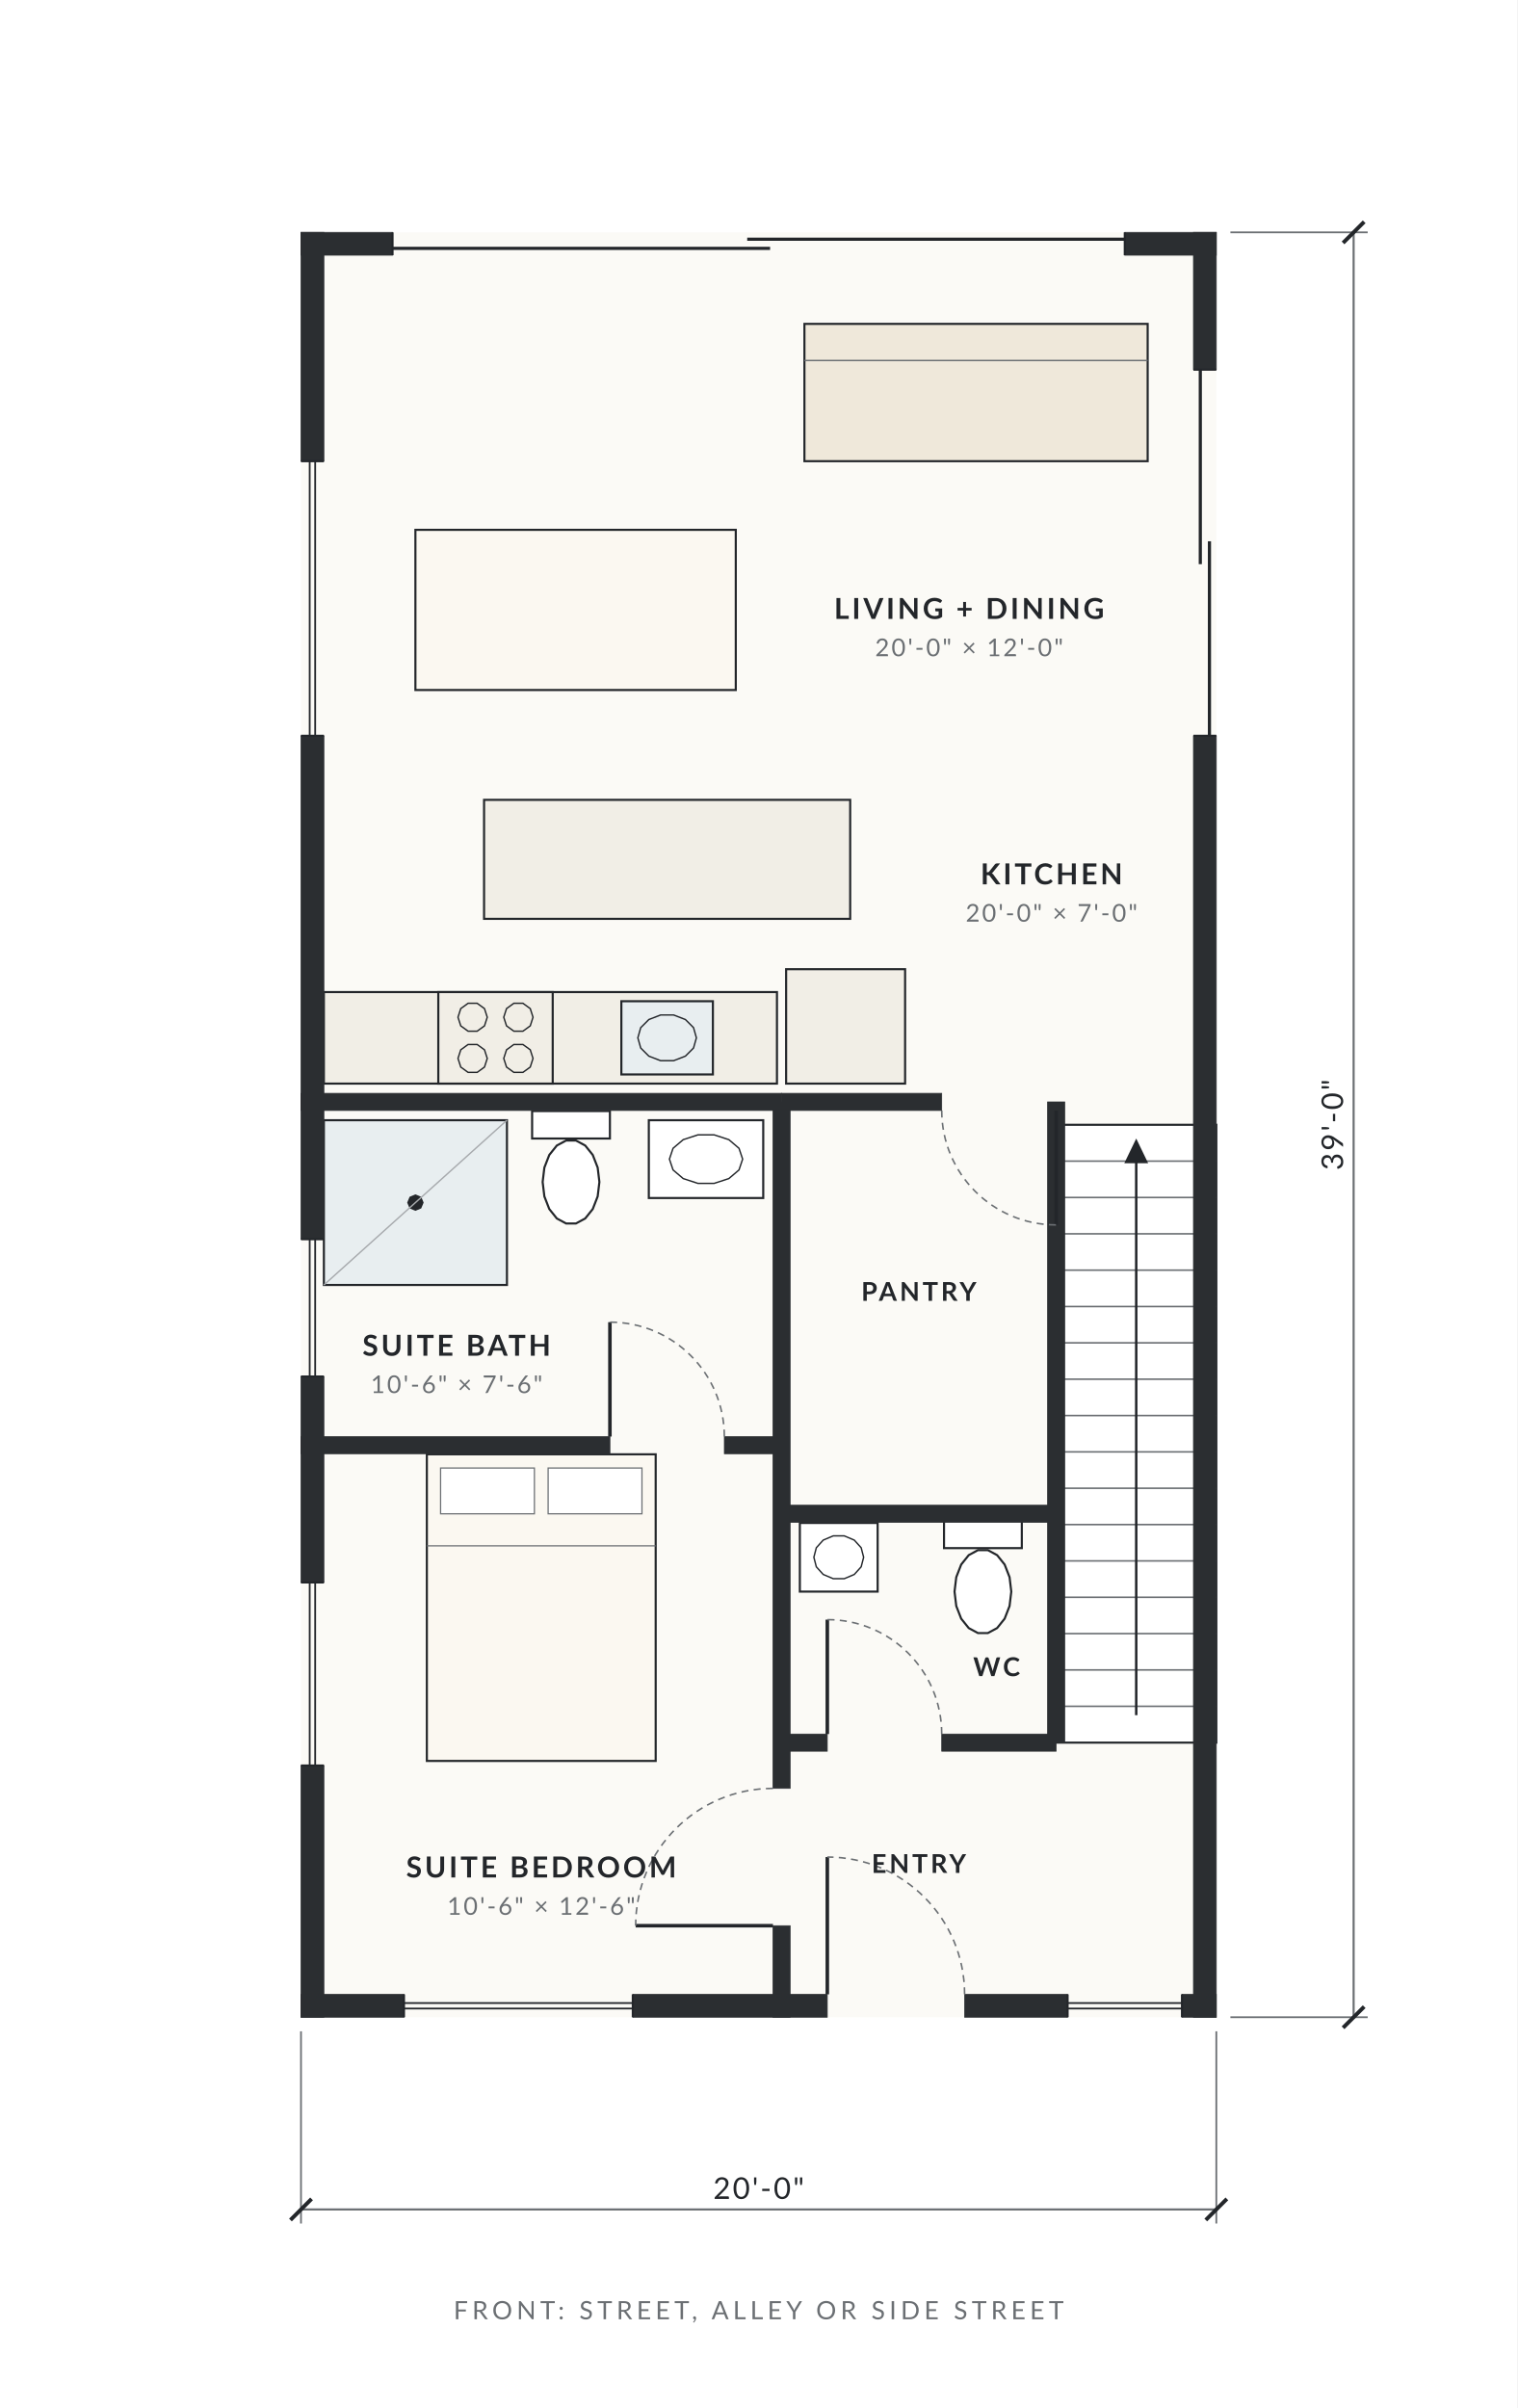
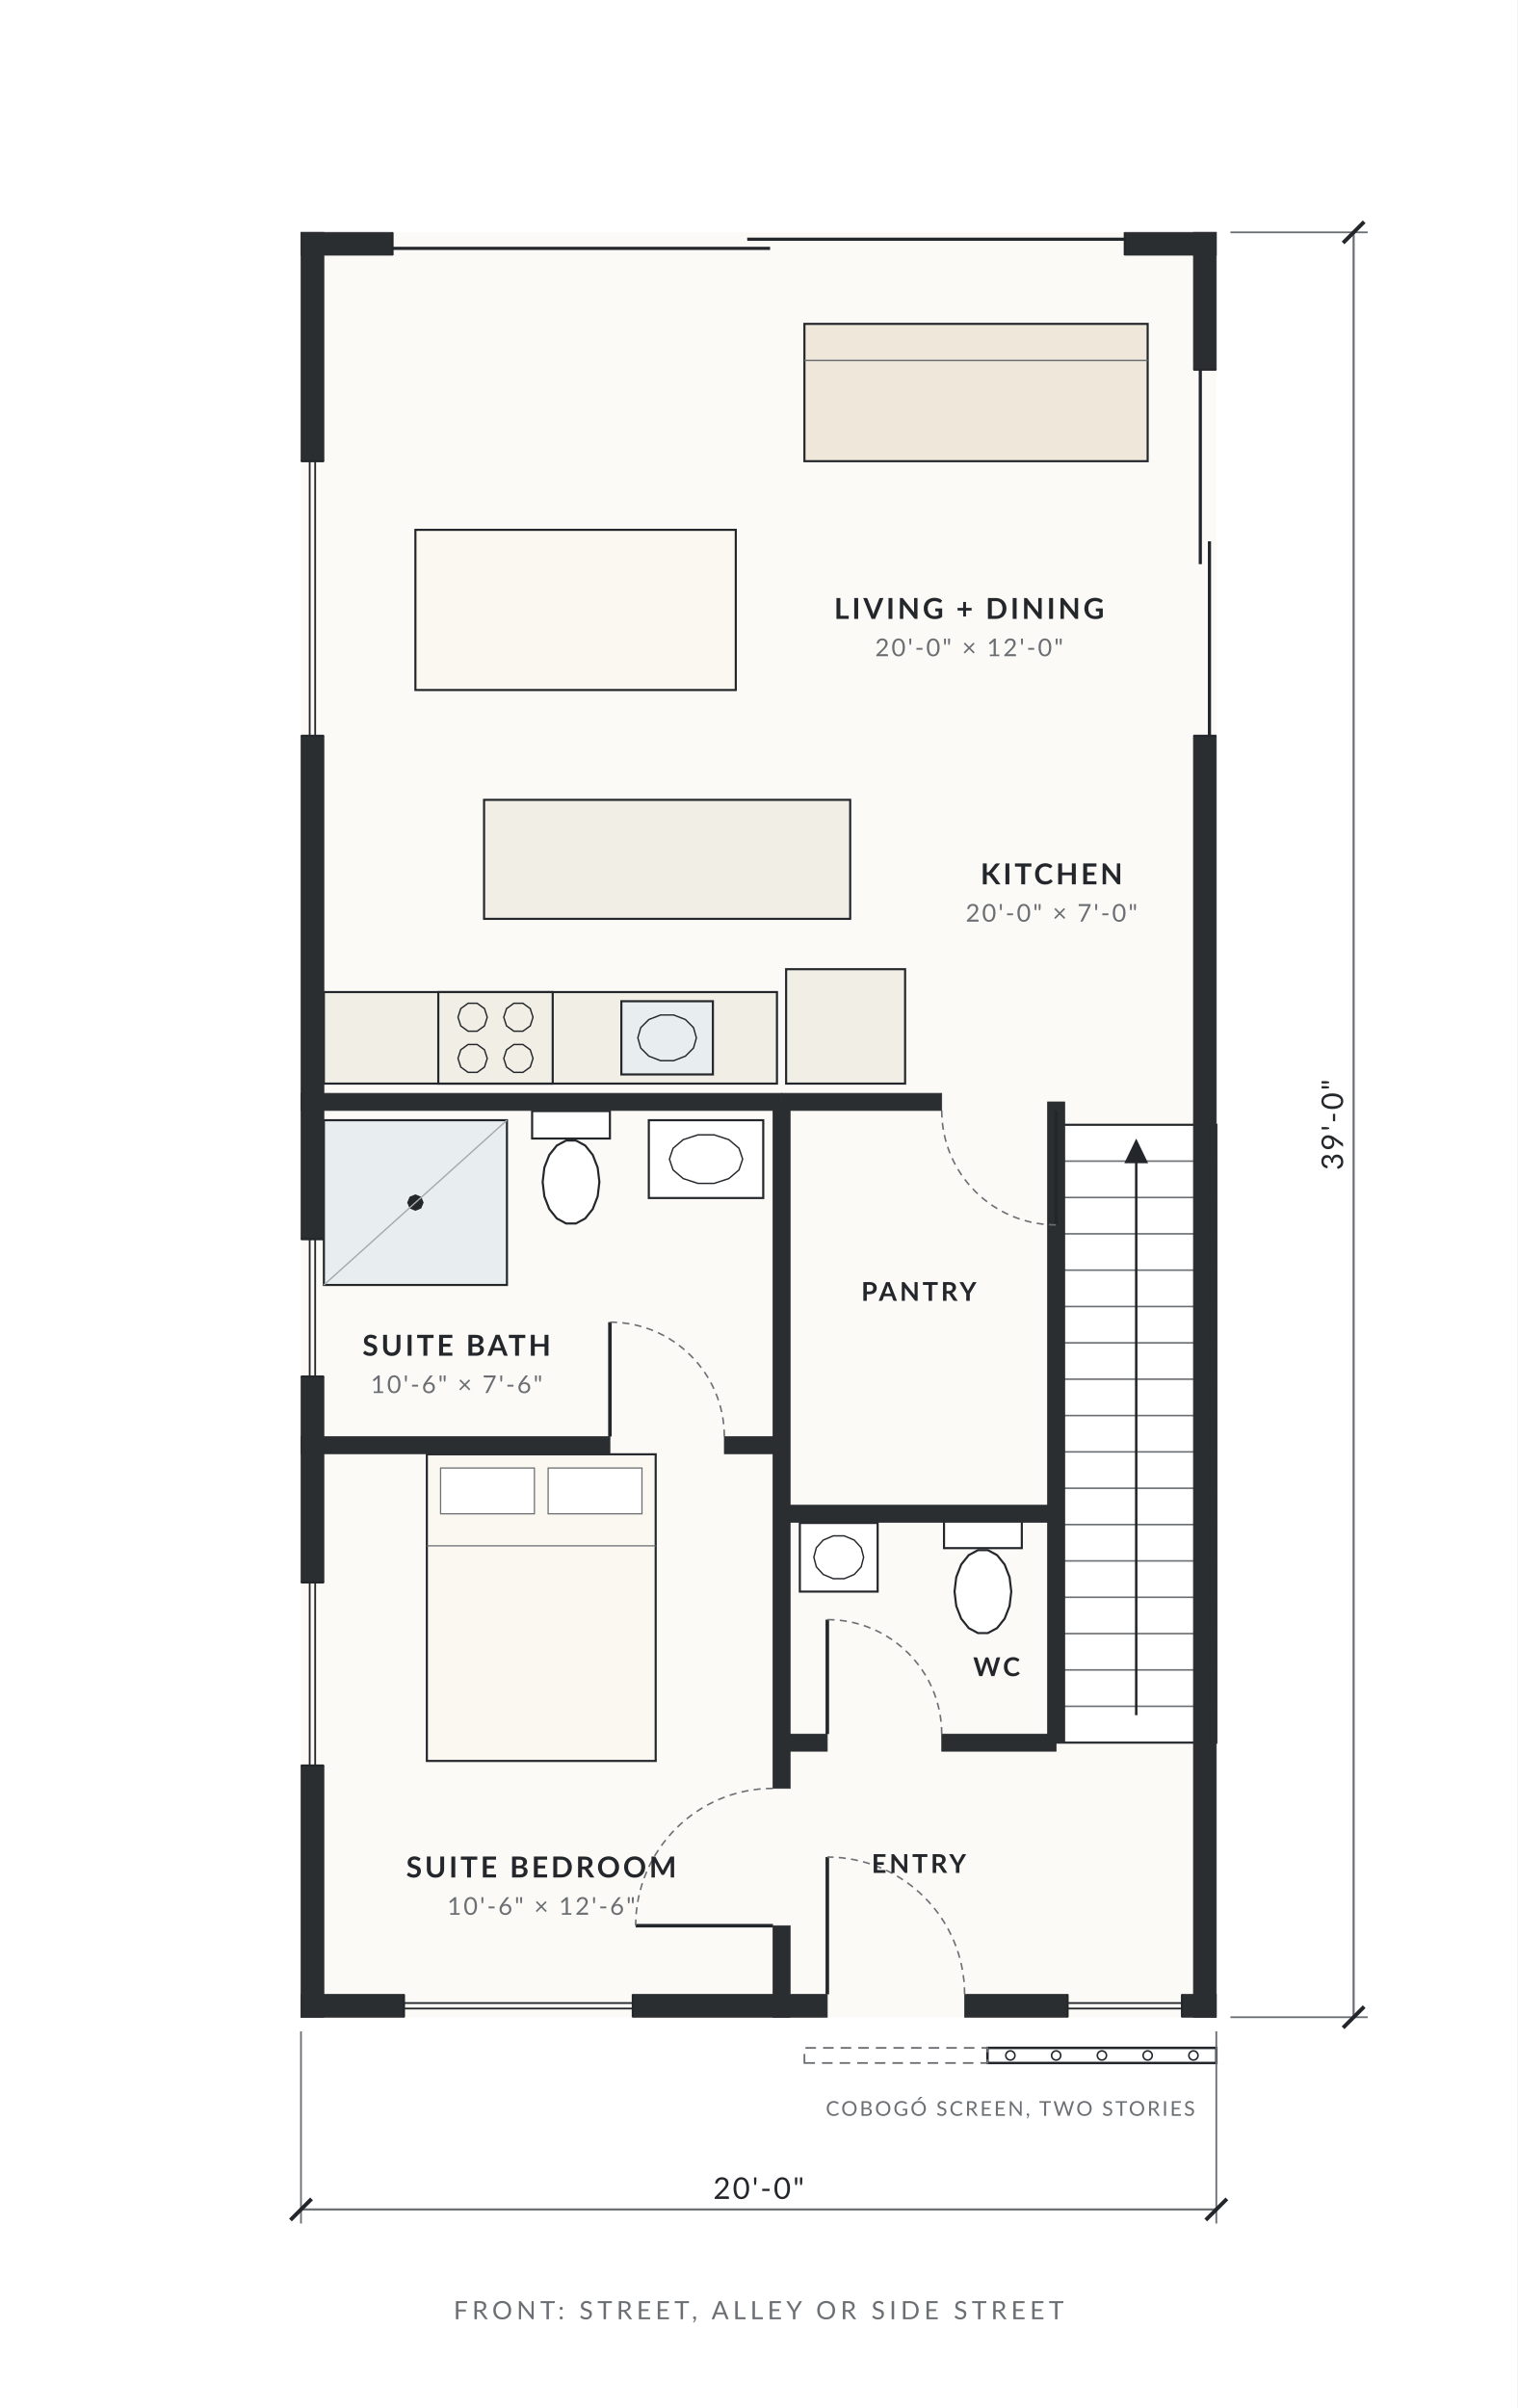
<svg xmlns="http://www.w3.org/2000/svg" viewBox="0 0 431 684" preserveAspectRatio="xMidYMid meet">
  <defs />
  <rect width="100%" height="100%" fill="#ffffff" />
  <polygon points="85.50,573.00 345.50,573.00 345.50,66.00 85.50,66.00" fill="#fbfaf6" stroke="none" stroke-width="1.0" />
  <polygon points="92.00,307.80 220.70,307.80 220.70,281.80 92.00,281.80" fill="#f1eee6" stroke="#23262a" stroke-width="0.6" />
  <polygon points="124.50,307.80 157.00,307.80 157.00,281.80 124.50,281.80" fill="#f1eee6" stroke="#23262a" stroke-width="0.6" />
  <polygon points="138.41,300.65 137.62,298.20 135.54,296.69 132.96,296.69 130.88,298.20 130.09,300.65 130.88,303.10 132.96,304.61 135.54,304.61 137.62,303.10" fill="none" stroke="#23262a" stroke-width="0.4" />
  <polygon points="138.41,288.95 137.62,286.50 135.54,284.99 132.96,284.99 130.88,286.50 130.09,288.95 130.88,291.40 132.96,292.91 135.54,292.91 137.62,291.40" fill="none" stroke="#23262a" stroke-width="0.4" />
  <polygon points="151.41,300.65 150.62,298.20 148.54,296.69 145.96,296.69 143.88,298.20 143.09,300.65 143.88,303.10 145.96,304.61 148.54,304.61 150.62,303.10" fill="none" stroke="#23262a" stroke-width="0.4" />
  <polygon points="151.41,288.95 150.62,286.50 148.54,284.99 145.96,284.99 143.88,286.50 143.09,288.95 143.88,291.40 145.96,292.91 148.54,292.91 150.62,291.40" fill="none" stroke="#23262a" stroke-width="0.4" />
  <polygon points="176.50,305.20 202.50,305.20 202.50,284.40 176.50,284.40" fill="#e8eef0" stroke="#23262a" stroke-width="0.6" />
  <polygon points="197.82,294.80 197.00,291.91 194.69,289.60 191.35,288.31 187.65,288.31 184.31,289.60 182.00,291.91 181.18,294.80 182.00,297.69 184.31,300.00 187.65,301.29 191.35,301.29 194.69,300.00 197.00,297.69" fill="none" stroke="#23262a" stroke-width="0.4" />
  <polygon points="223.30,307.80 257.10,307.80 257.10,275.30 223.30,275.30" fill="#f1eee6" stroke="#23262a" stroke-width="0.6" />
  <polygon points="137.50,261.00 241.50,261.00 241.50,227.20 137.50,227.20" fill="#f1eee6" stroke="#23262a" stroke-width="0.6" />
  <polygon points="118.00,196.00 209.00,196.00 209.00,150.50 118.00,150.50" fill="#fbf8f1" stroke="#23262a" stroke-width="0.6" />
  <polygon points="228.50,131.00 326.00,131.00 326.00,92.00 228.50,92.00" fill="#efe8da" stroke="#23262a" stroke-width="0.6" />
  <line x1="228.50" y1="102.40" x2="326.00" y2="102.40" stroke="#6b6f73" stroke-width="0.4" />
  <polygon points="268.15,439.75 290.25,439.75 290.25,431.95 268.15,431.95" fill="#fff" stroke="#23262a" stroke-width="0.6" />
  <polygon points="287.26,452.10 286.77,448.01 285.37,444.41 283.23,441.74 280.60,440.32 277.80,440.32 275.17,441.74 273.03,444.41 271.63,448.01 271.14,452.10 271.63,456.19 273.03,459.79 275.17,462.46 277.80,463.88 280.60,463.88 283.23,462.46 285.37,459.79 286.77,456.19" fill="#fff" stroke="#23262a" stroke-width="0.6" />
  <polygon points="227.20,452.10 249.30,452.10 249.30,432.60 227.20,432.60" fill="#fff" stroke="#23262a" stroke-width="0.6" />
  <polygon points="245.32,442.35 244.62,439.64 242.66,437.47 239.82,436.27 236.68,436.27 233.84,437.47 231.88,439.64 231.18,442.35 231.88,445.06 233.84,447.23 236.68,448.43 239.82,448.43 242.66,447.23 244.62,445.06" fill="none" stroke="#23262a" stroke-width="0.4" />
  <polygon points="121.25,500.20 186.25,500.20 186.25,413.10 121.25,413.10" fill="#fbf8f1" stroke="#23262a" stroke-width="0.6" />
  <polygon points="125.15,430.00 151.80,430.00 151.80,417.00 125.15,417.00" fill="#fff" stroke="#6b6f73" stroke-width="0.35" />
  <polygon points="155.70,430.00 182.35,430.00 182.35,417.00 155.70,417.00" fill="#fff" stroke="#6b6f73" stroke-width="0.35" />
  <line x1="121.25" y1="439.10" x2="186.25" y2="439.10" stroke="#6b6f73" stroke-width="0.35" />
  <polygon points="92.00,365.00 144.00,365.00 144.00,318.20 92.00,318.20" fill="#e8eef0" stroke="#23262a" stroke-width="0.6" />
  <polygon points="120.34,341.60 119.65,339.95 118.00,339.26 116.35,339.95 115.66,341.60 116.35,343.25 118.00,343.94 119.65,343.25" fill="#23262a" stroke="none" stroke-width="1.0" />
  <line x1="92.00" y1="365.00" x2="144.00" y2="318.20" stroke="#a7aaad" stroke-width="0.4" />
  <polygon points="151.15,323.40 173.25,323.40 173.25,315.60 151.15,315.60" fill="#fff" stroke="#23262a" stroke-width="0.6" />
  <polygon points="170.26,335.75 169.77,331.66 168.37,328.06 166.23,325.39 163.60,323.97 160.80,323.97 158.17,325.39 156.03,328.06 154.63,331.66 154.14,335.75 154.63,339.84 156.03,343.44 158.17,346.11 160.80,347.53 163.60,347.53 166.23,346.11 168.37,343.44 169.77,339.84" fill="#fff" stroke="#23262a" stroke-width="0.6" />
  <polygon points="184.30,340.30 216.80,340.30 216.80,318.20 184.30,318.20" fill="#fff" stroke="#23262a" stroke-width="0.6" />
  <polygon points="210.95,329.25 209.92,326.18 207.03,323.72 202.86,322.36 198.24,322.36 194.07,323.72 191.18,326.18 190.15,329.25 191.18,332.32 194.07,334.78 198.24,336.14 202.86,336.14 207.03,334.78 209.92,332.32" fill="none" stroke="#23262a" stroke-width="0.4" />
  <polygon points="300.00,495.00 345.50,495.00 345.50,319.50 300.00,319.50" fill="#ffffff" stroke="#23262a" stroke-width="0.6" />
  <line x1="300.00" y1="484.68" x2="345.50" y2="484.68" stroke="#6b6f73" stroke-width="0.45" />
  <line x1="300.00" y1="474.35" x2="345.50" y2="474.35" stroke="#6b6f73" stroke-width="0.45" />
  <line x1="300.00" y1="464.03" x2="345.50" y2="464.03" stroke="#6b6f73" stroke-width="0.45" />
  <line x1="300.00" y1="453.71" x2="345.50" y2="453.71" stroke="#6b6f73" stroke-width="0.45" />
  <line x1="300.00" y1="443.38" x2="345.50" y2="443.38" stroke="#6b6f73" stroke-width="0.45" />
  <line x1="300.00" y1="433.06" x2="345.50" y2="433.06" stroke="#6b6f73" stroke-width="0.45" />
  <line x1="300.00" y1="422.74" x2="345.50" y2="422.74" stroke="#6b6f73" stroke-width="0.45" />
  <line x1="300.00" y1="412.41" x2="345.50" y2="412.41" stroke="#6b6f73" stroke-width="0.45" />
  <line x1="300.00" y1="402.09" x2="345.50" y2="402.09" stroke="#6b6f73" stroke-width="0.45" />
  <line x1="300.00" y1="391.76" x2="345.50" y2="391.76" stroke="#6b6f73" stroke-width="0.45" />
  <line x1="300.00" y1="381.44" x2="345.50" y2="381.44" stroke="#6b6f73" stroke-width="0.45" />
  <line x1="300.00" y1="371.12" x2="345.50" y2="371.12" stroke="#6b6f73" stroke-width="0.45" />
  <line x1="300.00" y1="360.79" x2="345.50" y2="360.79" stroke="#6b6f73" stroke-width="0.45" />
  <line x1="300.00" y1="350.47" x2="345.50" y2="350.47" stroke="#6b6f73" stroke-width="0.45" />
  <line x1="300.00" y1="340.15" x2="345.50" y2="340.15" stroke="#6b6f73" stroke-width="0.45" />
  <line x1="300.00" y1="329.82" x2="345.50" y2="329.82" stroke="#6b6f73" stroke-width="0.45" />
  <line x1="322.75" y1="487.20" x2="322.75" y2="329.90" stroke="#23262a" stroke-width="0.7" />
  <polygon points="322.75,323.40 319.36,330.42 326.14,330.42" fill="#23262a" stroke="none" stroke-width="1.0" />
  <polygon points="85.50,573.00 114.75,573.00 114.75,566.50 85.50,566.50" fill="#2b2e31" stroke="#2b2e31" stroke-width="0.2" />
  <polygon points="179.75,573.00 235.00,573.00 235.00,566.50 179.75,566.50" fill="#2b2e31" stroke="#2b2e31" stroke-width="0.2" />
  <polygon points="274.00,573.00 303.25,573.00 303.25,566.50 274.00,566.50" fill="#2b2e31" stroke="#2b2e31" stroke-width="0.2" />
  <polygon points="335.75,573.00 345.50,573.00 345.50,566.50 335.75,566.50" fill="#2b2e31" stroke="#2b2e31" stroke-width="0.2" />
  <line x1="114.75" y1="573.00" x2="114.75" y2="566.50" stroke="#23262a" stroke-width="0.6" />
  <line x1="179.75" y1="573.00" x2="179.75" y2="566.50" stroke="#23262a" stroke-width="0.6" />
  <line x1="114.75" y1="570.53" x2="179.75" y2="570.53" stroke="#23262a" stroke-width="0.5" />
  <line x1="114.75" y1="568.97" x2="179.75" y2="568.97" stroke="#23262a" stroke-width="0.5" />
  <line x1="235.00" y1="566.50" x2="235.00" y2="527.50" stroke="#23262a" stroke-width="1.0" />
  <path d="M 274.00,566.50 A 39.00 39.00 0 0 0 235.00,527.50" fill="none" stroke="#6b6f73" stroke-width="0.45" stroke-dasharray="2 1.5" />
  <line x1="303.25" y1="573.00" x2="303.25" y2="566.50" stroke="#23262a" stroke-width="0.6" />
  <line x1="335.75" y1="573.00" x2="335.75" y2="566.50" stroke="#23262a" stroke-width="0.6" />
  <line x1="303.25" y1="570.53" x2="335.75" y2="570.53" stroke="#23262a" stroke-width="0.5" />
  <line x1="303.25" y1="568.97" x2="335.75" y2="568.97" stroke="#23262a" stroke-width="0.5" />
  <polygon points="345.50,573.00 345.50,209.00 339.00,209.00 339.00,573.00" fill="#2b2e31" stroke="#2b2e31" stroke-width="0.2" />
  <polygon points="345.50,105.00 345.50,66.00 339.00,66.00 339.00,105.00" fill="#2b2e31" stroke="#2b2e31" stroke-width="0.2" />
  <line x1="345.50" y1="209.00" x2="339.00" y2="209.00" stroke="#23262a" stroke-width="0.6" />
  <line x1="345.50" y1="105.00" x2="339.00" y2="105.00" stroke="#23262a" stroke-width="0.6" />
  <line x1="343.55" y1="209.00" x2="343.55" y2="153.75" stroke="#23262a" stroke-width="0.9" />
  <line x1="340.95" y1="160.25" x2="340.95" y2="105.00" stroke="#23262a" stroke-width="0.9" />
  <polygon points="345.50,66.00 319.50,66.00 319.50,72.50 345.50,72.50" fill="#2b2e31" stroke="#2b2e31" stroke-width="0.2" />
  <polygon points="111.50,66.00 85.50,66.00 85.50,72.50 111.50,72.50" fill="#2b2e31" stroke="#2b2e31" stroke-width="0.2" />
  <line x1="319.50" y1="66.00" x2="319.50" y2="72.50" stroke="#23262a" stroke-width="0.6" />
  <line x1="111.50" y1="66.00" x2="111.50" y2="72.50" stroke="#23262a" stroke-width="0.6" />
  <line x1="319.50" y1="67.95" x2="212.25" y2="67.95" stroke="#23262a" stroke-width="0.9" />
  <line x1="218.75" y1="70.55" x2="111.50" y2="70.55" stroke="#23262a" stroke-width="0.9" />
  <polygon points="85.50,66.00 85.50,131.00 92.00,131.00 92.00,66.00" fill="#2b2e31" stroke="#2b2e31" stroke-width="0.2" />
  <polygon points="85.50,209.00 85.50,352.00 92.00,352.00 92.00,209.00" fill="#2b2e31" stroke="#2b2e31" stroke-width="0.2" />
  <polygon points="85.50,391.00 85.50,449.50 92.00,449.50 92.00,391.00" fill="#2b2e31" stroke="#2b2e31" stroke-width="0.2" />
  <polygon points="85.50,501.50 85.50,573.00 92.00,573.00 92.00,501.50" fill="#2b2e31" stroke="#2b2e31" stroke-width="0.2" />
  <line x1="85.50" y1="131.00" x2="92.00" y2="131.00" stroke="#23262a" stroke-width="0.6" />
  <line x1="85.50" y1="209.00" x2="92.00" y2="209.00" stroke="#23262a" stroke-width="0.6" />
  <line x1="87.97" y1="131.00" x2="87.97" y2="209.00" stroke="#23262a" stroke-width="0.5" />
  <line x1="89.53" y1="131.00" x2="89.53" y2="209.00" stroke="#23262a" stroke-width="0.5" />
  <line x1="85.50" y1="352.00" x2="92.00" y2="352.00" stroke="#23262a" stroke-width="0.6" />
  <line x1="85.50" y1="391.00" x2="92.00" y2="391.00" stroke="#23262a" stroke-width="0.6" />
  <line x1="87.97" y1="352.00" x2="87.97" y2="391.00" stroke="#23262a" stroke-width="0.5" />
  <line x1="89.53" y1="352.00" x2="89.53" y2="391.00" stroke="#23262a" stroke-width="0.5" />
  <line x1="85.50" y1="449.50" x2="92.00" y2="449.50" stroke="#23262a" stroke-width="0.6" />
  <line x1="85.50" y1="501.50" x2="92.00" y2="501.50" stroke="#23262a" stroke-width="0.6" />
  <line x1="87.97" y1="449.50" x2="87.97" y2="501.50" stroke="#23262a" stroke-width="0.5" />
  <line x1="89.53" y1="449.50" x2="89.53" y2="501.50" stroke="#23262a" stroke-width="0.5" />
  <polygon points="222.00,497.44 235.00,497.44 235.00,492.56 222.00,492.56" fill="#2b2e31" stroke="#2b2e31" stroke-width="0.2" />
  <polygon points="267.50,497.44 300.00,497.44 300.00,492.56 267.50,492.56" fill="#2b2e31" stroke="#2b2e31" stroke-width="0.2" />
  <line x1="235.00" y1="492.56" x2="235.00" y2="460.06" stroke="#23262a" stroke-width="1.0" />
  <path d="M 267.50,492.56 A 32.50 32.50 0 0 0 235.00,460.06" fill="none" stroke="#6b6f73" stroke-width="0.45" stroke-dasharray="2 1.5" />
  <polygon points="222.00,432.44 300.00,432.44 300.00,427.56 222.00,427.56" fill="#2b2e31" stroke="#2b2e31" stroke-width="0.2" />
  <polygon points="302.44,495.00 302.44,313.00 297.56,313.00 297.56,495.00" fill="#2b2e31" stroke="#2b2e31" stroke-width="0.2" />
  <polygon points="222.00,315.44 267.50,315.44 267.50,310.56 222.00,310.56" fill="#2b2e31" stroke="#2b2e31" stroke-width="0.2" />
  <line x1="300.00" y1="315.44" x2="300.00" y2="347.94" stroke="#23262a" stroke-width="1.0" />
  <path d="M 267.50,315.44 A 32.50 32.50 0 0 0 300.00,347.94" fill="none" stroke="#6b6f73" stroke-width="0.45" stroke-dasharray="2 1.5" />
  <polygon points="219.56,313.00 219.56,508.00 224.44,508.00 224.44,313.00" fill="#2b2e31" stroke="#2b2e31" stroke-width="0.2" />
  <polygon points="219.56,547.00 219.56,573.00 224.44,573.00 224.44,547.00" fill="#2b2e31" stroke="#2b2e31" stroke-width="0.2" />
  <line x1="219.56" y1="547.00" x2="180.56" y2="547.00" stroke="#23262a" stroke-width="1.0" />
  <path d="M 219.56,508.00 A 39.00 39.00 0 0 0 180.56,547.00" fill="none" stroke="#6b6f73" stroke-width="0.45" stroke-dasharray="2 1.5" />
  <polygon points="85.50,412.94 173.25,412.94 173.25,408.06 85.50,408.06" fill="#2b2e31" stroke="#2b2e31" stroke-width="0.2" />
  <polygon points="205.75,412.94 222.00,412.94 222.00,408.06 205.75,408.06" fill="#2b2e31" stroke="#2b2e31" stroke-width="0.2" />
  <line x1="173.25" y1="408.06" x2="173.25" y2="375.56" stroke="#23262a" stroke-width="1.0" />
  <path d="M 205.75,408.06 A 32.50 32.50 0 0 0 173.25,375.56" fill="none" stroke="#6b6f73" stroke-width="0.45" stroke-dasharray="2 1.5" />
  <polygon points="85.50,315.44 222.00,315.44 222.00,310.56 85.50,310.56" fill="#2b2e31" stroke="#2b2e31" stroke-width="0.2" />
+   <polygon points="280.50,586.00 345.50,586.00 345.50,581.71 280.50,581.71" fill="#ffffff" stroke="#23262a" stroke-width="0.7" />
+   <circle cx="287.00" cy="583.86" r="1.30" fill="none" stroke="#23262a" stroke-width="0.45" />
+   <circle cx="300.00" cy="583.86" r="1.30" fill="none" stroke="#23262a" stroke-width="0.45" />
+   <circle cx="313.00" cy="583.86" r="1.30" fill="none" stroke="#23262a" stroke-width="0.45" />
+   <circle cx="326.00" cy="583.86" r="1.30" fill="none" stroke="#23262a" stroke-width="0.45" />
+   <circle cx="339.00" cy="583.86" r="1.30" fill="none" stroke="#23262a" stroke-width="0.45" />
+   <polygon points="228.50,586.00 280.50,586.00 280.50,581.71 228.50,581.71" fill="none" stroke="#6b6f73" stroke-width="0.5" stroke-dasharray="3 2" />
+   <text x="287.00" y="599.00" font-family="Lato, 'Helvetica Neue', Arial, sans-serif" font-size="5.8" text-anchor="middle" fill="#6b6f73" font-weight="400" letter-spacing="0.6" dy="2">COBOGÓ SCREEN, TWO STORIES</text>
  <text x="153.75" y="535.30" font-family="Lato, 'Helvetica Neue', Arial, sans-serif" font-size="8.2" text-anchor="middle" fill="#23262a" font-weight="700" letter-spacing="0.8" dy="-2">SUITE BEDROOM</text>
  <text x="153.75" y="535.30" font-family="Lato, 'Helvetica Neue', Arial, sans-serif" font-size="6.97" text-anchor="middle" fill="#6b6f73" font-weight="400" letter-spacing="0.6" dy="8.6">10'-6" × 12'-6"</text>
  <text x="129.70" y="387.10" font-family="Lato, 'Helvetica Neue', Arial, sans-serif" font-size="8.2" text-anchor="middle" fill="#23262a" font-weight="700" letter-spacing="0.8" dy="-2">SUITE BATH</text>
  <text x="129.70" y="387.10" font-family="Lato, 'Helvetica Neue', Arial, sans-serif" font-size="6.97" text-anchor="middle" fill="#6b6f73" font-weight="400" letter-spacing="0.6" dy="8.6">10'-6" × 7'-6"</text>
  <text x="261.00" y="534.00" font-family="Lato, 'Helvetica Neue', Arial, sans-serif" font-size="7.38" text-anchor="middle" fill="#23262a" font-weight="700" letter-spacing="0.8" dy="-2">ENTRY</text>
  <text x="283.10" y="478.10" font-family="Lato, 'Helvetica Neue', Arial, sans-serif" font-size="7.38" text-anchor="middle" fill="#23262a" font-weight="700" letter-spacing="0.8" dy="-2">WC</text>
  <text x="261.00" y="371.50" font-family="Lato, 'Helvetica Neue', Arial, sans-serif" font-size="7.38" text-anchor="middle" fill="#23262a" font-weight="700" letter-spacing="0.8" dy="-2">PANTRY</text>
  <text x="298.70" y="253.20" font-family="Lato, 'Helvetica Neue', Arial, sans-serif" font-size="8.2" text-anchor="middle" fill="#23262a" font-weight="700" letter-spacing="0.8" dy="-2">KITCHEN</text>
  <text x="298.70" y="253.20" font-family="Lato, 'Helvetica Neue', Arial, sans-serif" font-size="6.97" text-anchor="middle" fill="#6b6f73" font-weight="400" letter-spacing="0.6" dy="8.6">20'-0" × 7'-0"</text>
  <text x="275.30" y="177.80" font-family="Lato, 'Helvetica Neue', Arial, sans-serif" font-size="8.2" text-anchor="middle" fill="#23262a" font-weight="700" letter-spacing="0.8" dy="-2">LIVING + DINING</text>
  <text x="275.30" y="177.80" font-family="Lato, 'Helvetica Neue', Arial, sans-serif" font-size="6.97" text-anchor="middle" fill="#6b6f73" font-weight="400" letter-spacing="0.6" dy="8.6">20'-0" × 12'-0"</text>
  <line x1="85.50" y1="627.60" x2="345.50" y2="627.60" stroke="#6b6f73" stroke-width="0.6" />
  <line x1="85.50" y1="577.00" x2="85.50" y2="631.60" stroke="#6b6f73" stroke-width="0.5" />
  <line x1="82.50" y1="630.60" x2="88.50" y2="624.60" stroke="#23262a" stroke-width="1.1" />
  <line x1="345.50" y1="577.00" x2="345.50" y2="631.60" stroke="#6b6f73" stroke-width="0.5" />
  <line x1="342.50" y1="630.60" x2="348.50" y2="624.60" stroke="#23262a" stroke-width="1.1" />
  <text x="215.50" y="627.60" font-family="Lato, 'Helvetica Neue', Arial, sans-serif" font-size="8.5" text-anchor="middle" fill="#23262a" font-weight="400" letter-spacing="0.6" dy="-3">20'-0"</text>
  <line x1="384.50" y1="573.00" x2="384.50" y2="66.00" stroke="#6b6f73" stroke-width="0.6" />
  <line x1="349.50" y1="573.00" x2="388.50" y2="573.00" stroke="#6b6f73" stroke-width="0.5" />
  <line x1="381.50" y1="576.00" x2="387.50" y2="570.00" stroke="#23262a" stroke-width="1.1" />
  <line x1="349.50" y1="66.00" x2="388.50" y2="66.00" stroke="#6b6f73" stroke-width="0.5" />
  <line x1="381.50" y1="69.00" x2="387.50" y2="63.00" stroke="#23262a" stroke-width="1.1" />
  <text x="384.50" y="319.50" font-family="Lato, 'Helvetica Neue', Arial, sans-serif" font-size="8.5" text-anchor="middle" fill="#23262a" letter-spacing="0.6" transform="rotate(-90 384.50 319.50)" dy="-3">39'-0"</text>
  <text x="215.50" y="658.80" font-family="Lato, 'Helvetica Neue', Arial, sans-serif" font-size="7.2" text-anchor="middle" fill="#6b6f73" font-weight="400" letter-spacing="1.2">FRONT: STREET, ALLEY OR SIDE STREET</text>
</svg>
